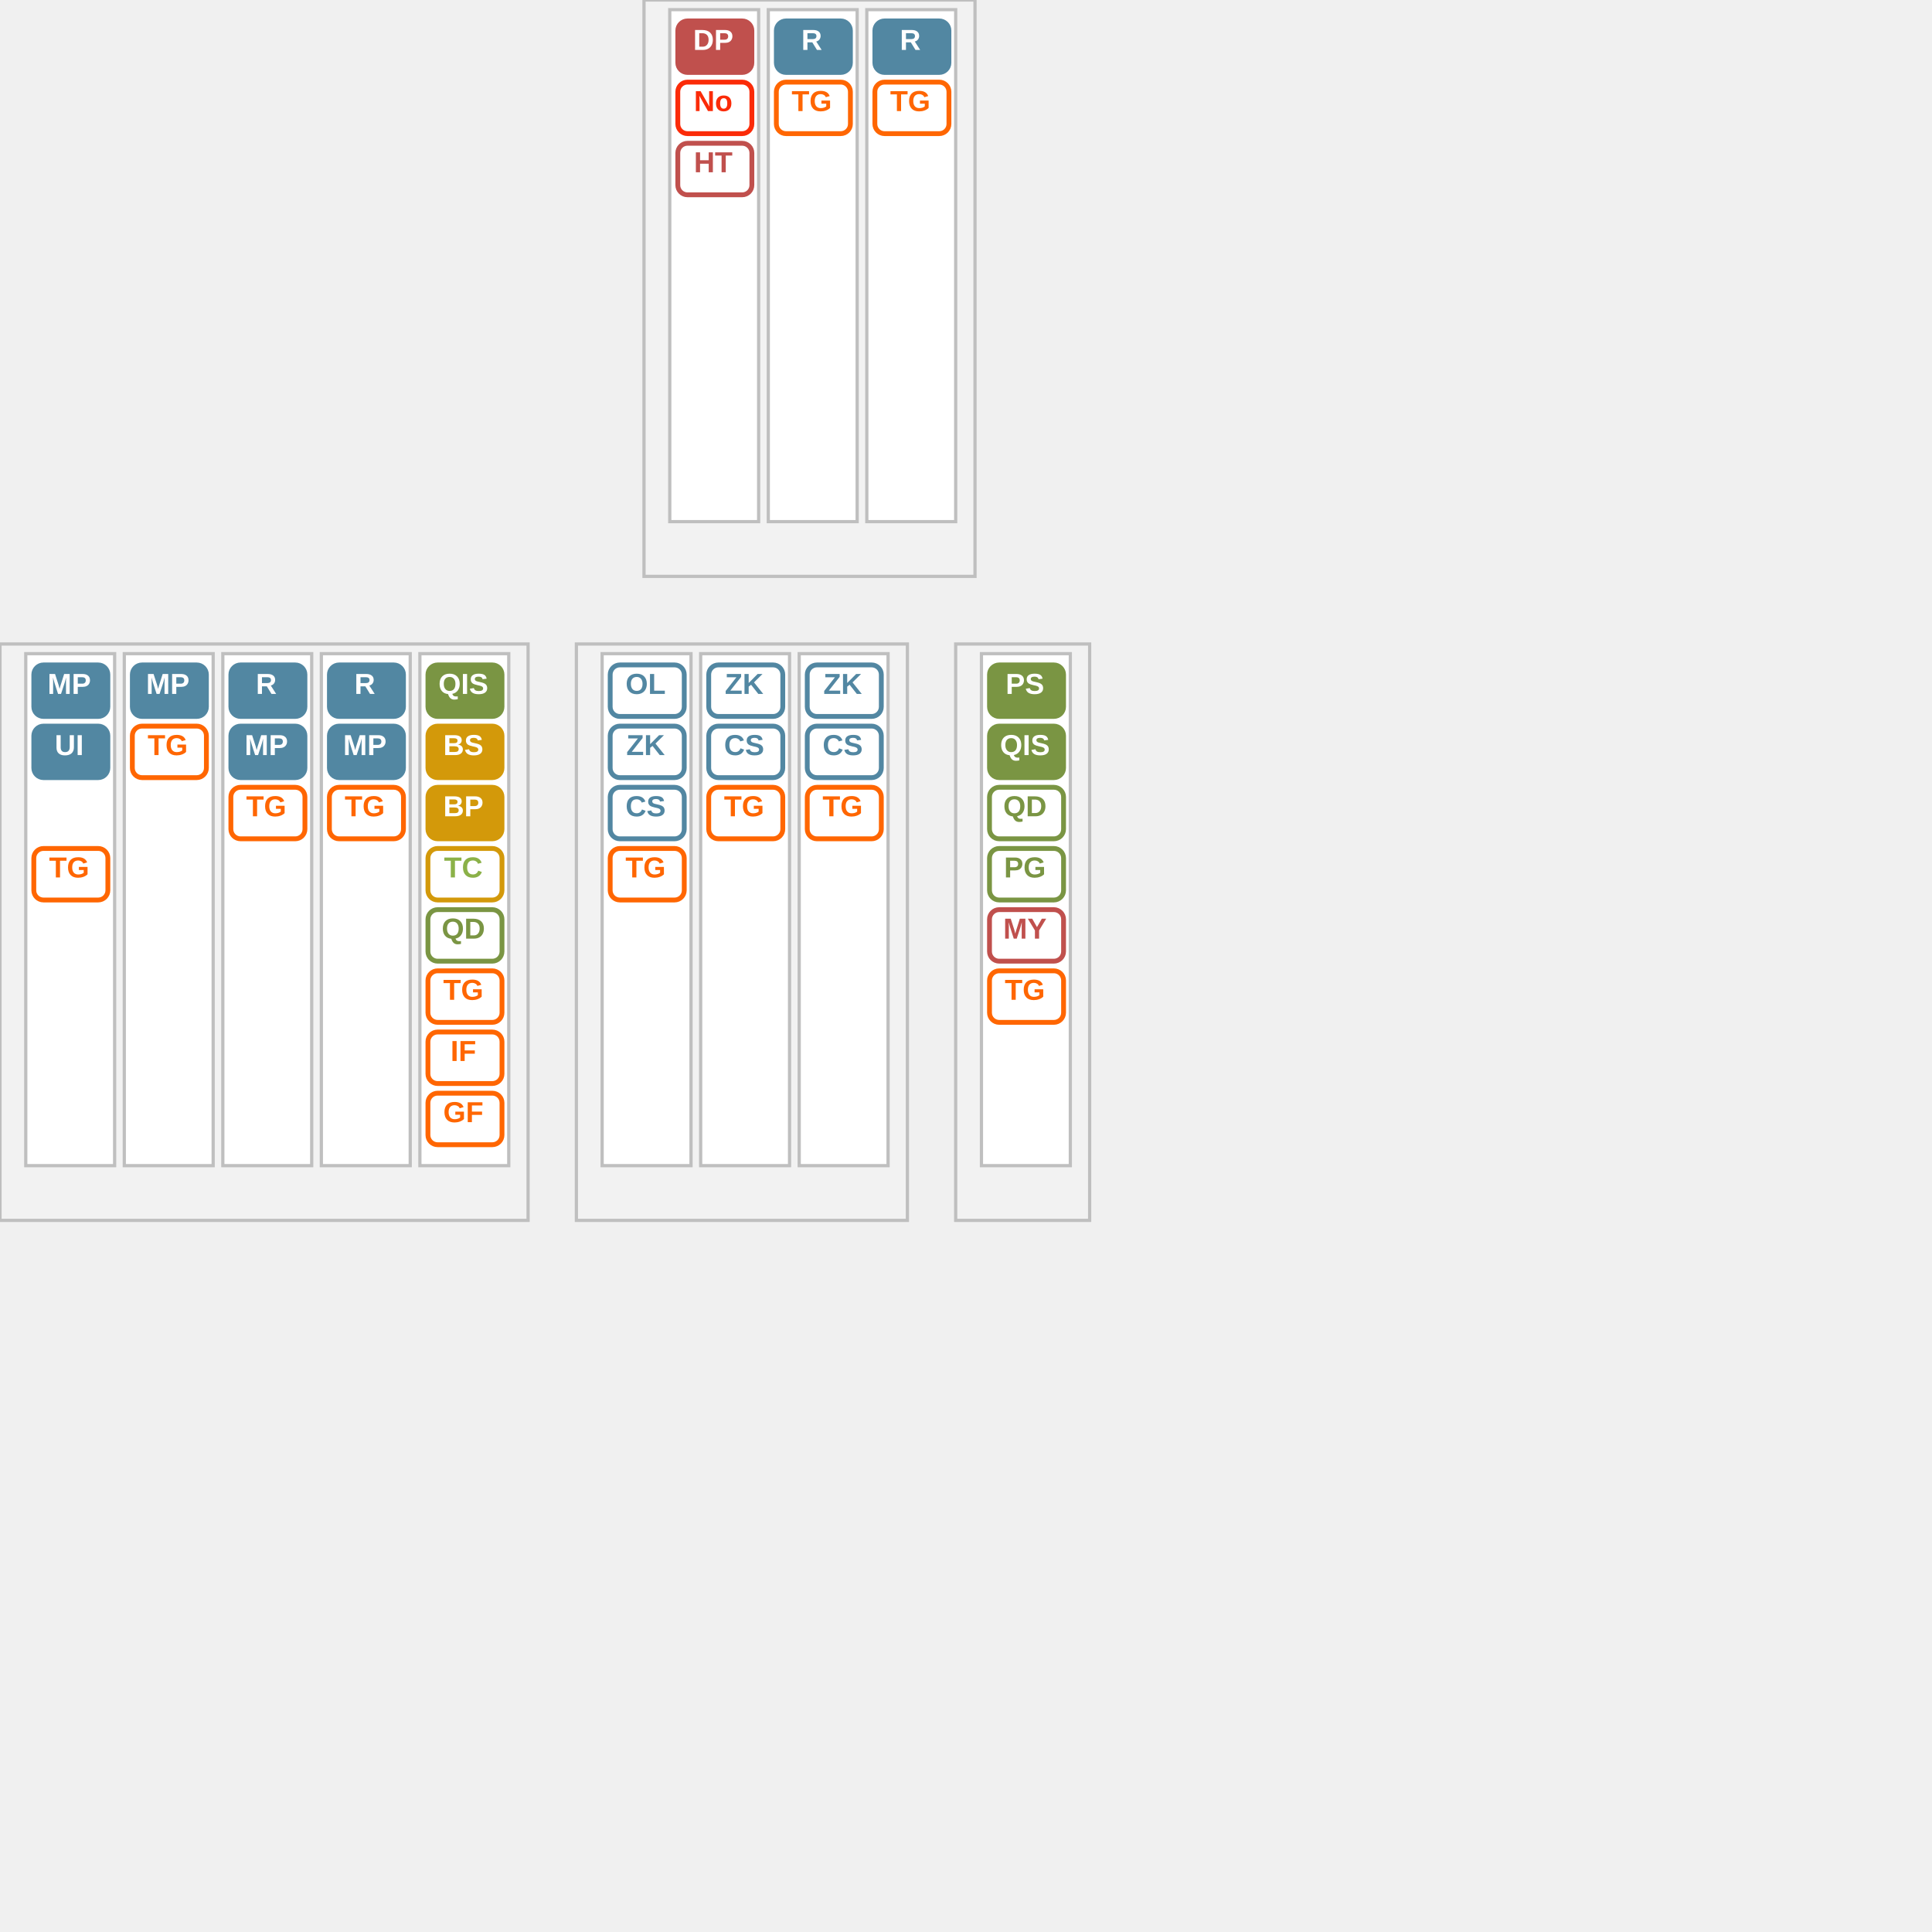
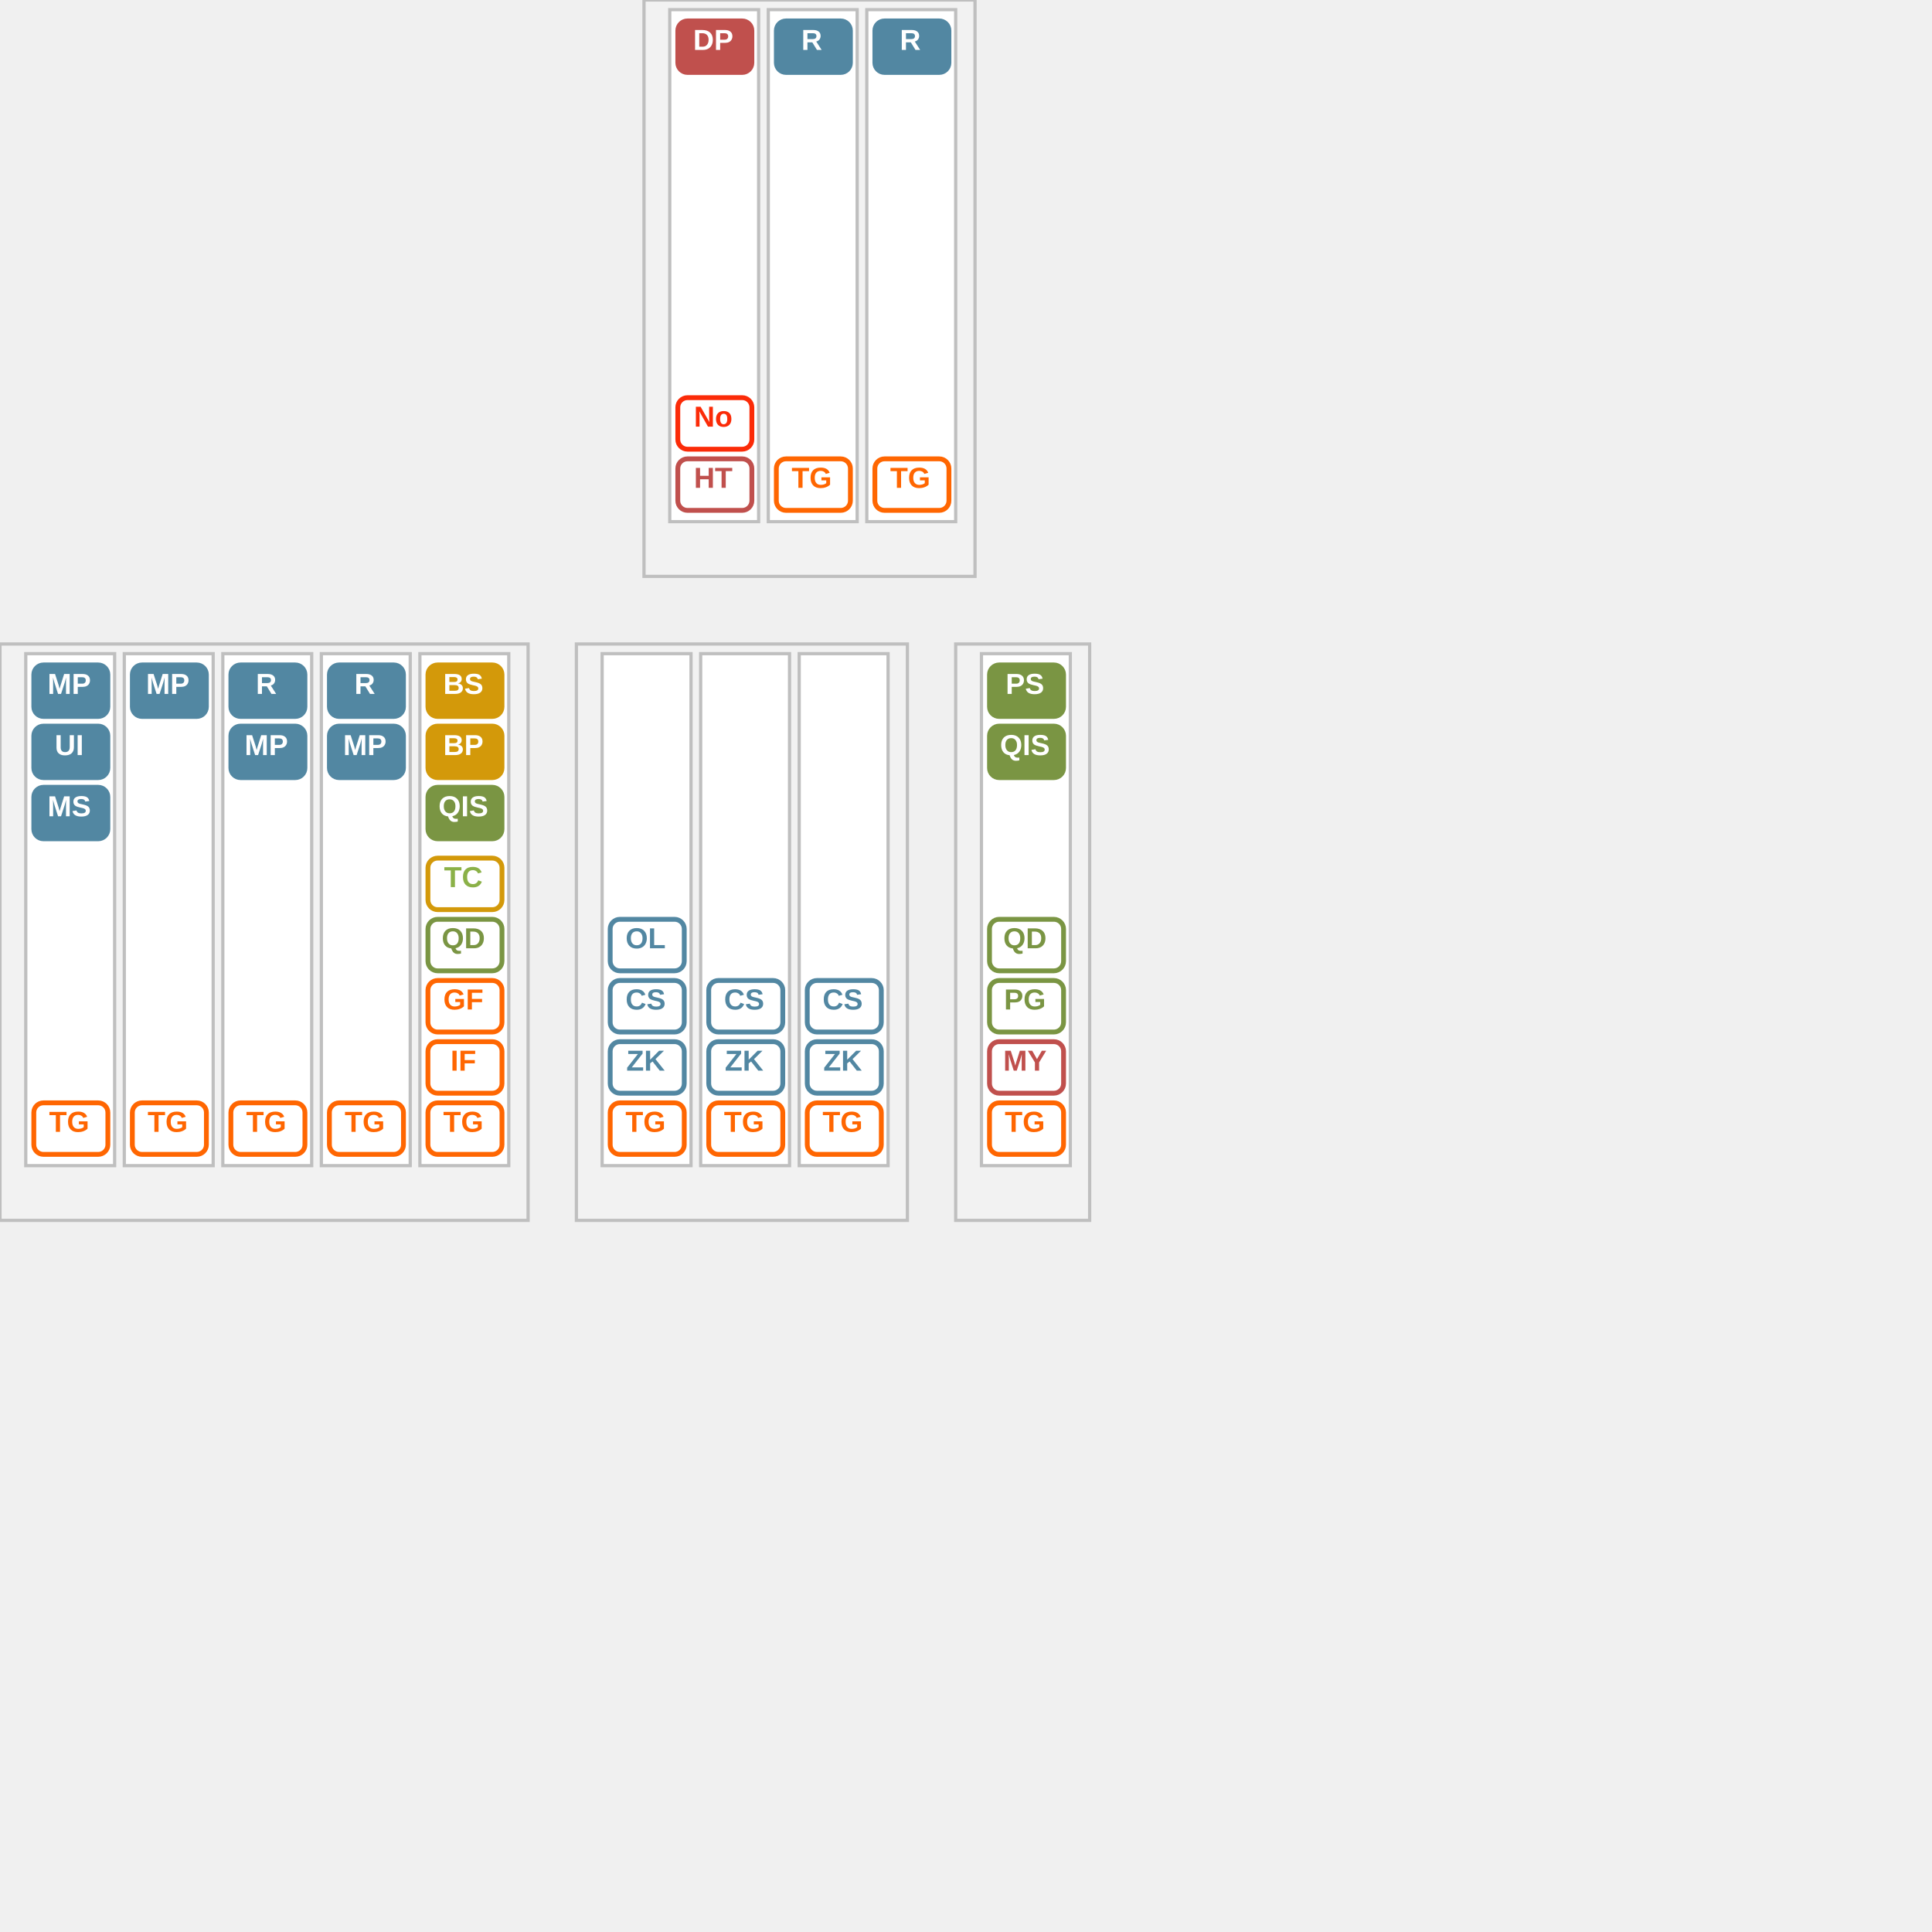
<svg xmlns="http://www.w3.org/2000/svg" xmlns:xlink="http://www.w3.org/1999/xlink" height="600" width="600" xml:space="preserve" version="1.1" id="svg2">
  <symbol id="struct">
    <rect id="compcs2" x="1.5" y="1.5" width="23" height="16" rx="3" style="stroke-width:1.5" />
  </symbol>
  <symbol id="ui">
    <use xlink:href="#struct" style="fill:#5287a2;stroke:#5287a2;" />
    <text id="text1488" x="12.5" y="10.5" style="font-weight:bold;font-size:9px;font-family:Arial;fill:#ffffff;" alignment-baseline="middle" text-anchor="middle">UI</text>
+   </symbol>
+   <symbol id="ms">
+     <use xlink:href="#struct" style="fill:#5287a2;stroke:#5287a2;" />
+     <text id="text1488" x="12.5" y="10.5" style="font-weight:bold;font-size:9px;font-family:Arial;fill:#ffffff;" alignment-baseline="middle" text-anchor="middle">MS</text>
  </symbol>
  <symbol id="r">
    <use xlink:href="#struct" style="fill:#5287a2;stroke:#5287a2;" />
    <text id="text1488" x="12.5" y="10.5" style="font-weight:bold;font-size:9px;font-family:Arial;fill:#ffffff;" alignment-baseline="middle" text-anchor="middle">R</text>
  </symbol>
  <symbol id="mp">
    <use xlink:href="#struct" style="fill:#5287a2;stroke:#5287a2;" />
    <text id="text1488" x="12.5" y="10.5" style="font-weight:bold;font-size:9px;font-family:Arial;fill:#ffffff;" alignment-baseline="middle" text-anchor="middle">MP</text>
  </symbol>
  <symbol id="cs">
    <use xlink:href="#struct" style="fill:#ffffff;stroke:#5287a2;" />
    <text id="text1488" x="12.5" y="10.5" style="font-weight:bold;font-size:9px;font-family:Arial;fill:#5287a2;" alignment-baseline="middle" text-anchor="middle">CS</text>
  </symbol>
  <symbol id="zk">
    <use xlink:href="#struct" style="fill:#ffffff;stroke:#5287a2;" />
    <text id="text1488" x="12.5" y="10.5" style="font-weight:bold;font-size:9px;font-family:Arial;fill:#5287a2;" alignment-baseline="middle" text-anchor="middle">ZK</text>
  </symbol>
  <symbol id="ol">
    <use xlink:href="#struct" style="fill:#ffffff;stroke:#5287a2;" />
    <text id="text1488" x="12.5" y="10.5" style="font-weight:bold;font-size:9px;font-family:Arial;fill:#5287a2;" alignment-baseline="middle" text-anchor="middle">OL</text>
  </symbol>
  <symbol id="bp">
    <use xlink:href="#struct" style="fill:#d3990a;stroke:#d3990a;" />
    <text id="text1488" x="12.5" y="10.5" style="font-weight:bold;font-size:9px;font-family:Arial;fill:#ffffff;" alignment-baseline="middle" text-anchor="middle">BP</text>
  </symbol>
  <symbol id="bs">
    <use xlink:href="#struct" style="fill:#d3990a;stroke:#d3990a;" />
    <text id="text1488" x="12.5" y="10.5" style="font-weight:bold;font-size:9px;font-family:Arial;fill:#ffffff;" alignment-baseline="middle" text-anchor="middle">BS</text>
  </symbol>
  <symbol id="nx">
    <use xlink:href="#struct" style="fill:#ffffff;stroke:#d3990a;" />
    <text id="text1488" x="12.5" y="10.5" style="font-weight:bold;font-size:9px;font-family:Arial;fill:#8bb148;" alignment-baseline="middle" text-anchor="middle">NX</text>
  </symbol>
  <symbol id="tc">
    <use xlink:href="#struct" style="fill:#ffffff;stroke:#d3990a;" />
    <text id="text1488" x="12.5" y="10.5" style="font-weight:bold;font-size:9px;font-family:Arial;fill:#8bb148;" alignment-baseline="middle" text-anchor="middle">TC</text>
  </symbol>
  <symbol id="es">
    <use xlink:href="#struct" style="fill:#ffffff;stroke:#d3990a;" />
    <text id="text1488" x="12.5" y="10.5" style="font-weight:bold;font-size:9px;font-family:Arial;fill:#8bb148;" alignment-baseline="middle" text-anchor="middle">ES</text>
  </symbol>
  <symbol id="ps">
    <use xlink:href="#struct" style="fill:#7a9543;stroke:#7a9543;" />
    <text id="text1488" x="12.5" y="10.5" style="font-weight:bold;font-size:9px;font-family:Arial;fill:#ffffff;" alignment-baseline="middle" text-anchor="middle">PS</text>
  </symbol>
  <symbol id="qis">
    <use xlink:href="#struct" style="fill:#7a9543;stroke:#7a9543;" />
    <text id="text1488" x="12.5" y="10.5" style="font-weight:bold;font-size:9px;font-family:Arial;fill:#ffffff;" alignment-baseline="middle" text-anchor="middle">QIS</text>
  </symbol>
  <symbol id="qd">
    <use xlink:href="#struct" style="fill:#ffffff;stroke:#7a9543;" />
    <text id="text1488" x="12.5" y="10.5" style="font-weight:bold;font-size:9px;font-family:Arial;fill:#7a9543;" alignment-baseline="middle" text-anchor="middle">QD</text>
  </symbol>
  <symbol id="pg">
    <use xlink:href="#struct" style="fill:#ffffff;stroke:#7a9543;" />
    <text id="text1488" x="12.5" y="10.5" style="font-weight:bold;font-size:9px;font-family:Arial;fill:#7a9543;" alignment-baseline="middle" text-anchor="middle">PG</text>
  </symbol>
  <symbol id="pgm">
    <use xlink:href="#struct" style="fill:#ffffff;stroke:#7a9543;" />
    <text id="text1488" x="12.5" y="10.5" style="font-weight:bold;font-size:9px;font-family:Arial;fill:#7a9543;" alignment-baseline="middle" text-anchor="middle">PGm</text>
  </symbol>
  <symbol id="pgs">
    <use xlink:href="#struct" style="fill:#ffffff;stroke:#7a9543;" />
    <text id="text1488" x="12.5" y="10.5" style="font-weight:bold;font-size:9px;font-family:Arial;fill:#7a9543;" alignment-baseline="middle" text-anchor="middle">PGs</text>
  </symbol>
  <symbol id="dp">
    <use xlink:href="#struct" style="fill:#c0504d;stroke:#c0504d;" />
    <text id="text1488" x="12.5" y="10.5" style="font-weight:bold;font-size:9px;font-family:Arial;fill:#ffffff;" alignment-baseline="middle" text-anchor="middle">DP</text>
  </symbol>
  <symbol id="ht">
    <use xlink:href="#struct" style="fill:#ffffff;stroke:#c0504d;" />
    <text id="text1488" x="12.5" y="10.5" style="font-weight:bold;font-size:9px;font-family:Arial;fill:#c0504d;" alignment-baseline="middle" text-anchor="middle">HT</text>
  </symbol>
  <symbol id="my">
    <use xlink:href="#struct" style="fill:#ffffff;stroke:#c0504d;" />
    <text id="text1488" x="12.5" y="10.5" style="font-weight:bold;font-size:9px;font-family:Arial;fill:#c0504d;" alignment-baseline="middle" text-anchor="middle">MY</text>
  </symbol>
  <symbol id="no">
    <use xlink:href="#struct" style="fill:#ffffff;stroke:#fb2b08;" />
    <text id="text1488" x="12.5" y="10.5" style="font-weight:bold;font-size:9px;font-family:Arial;fill:#fb2b08;" alignment-baseline="middle" text-anchor="middle">No</text>
  </symbol>
  <symbol id="tg">
    <use xlink:href="#struct" style="fill:#ffffff;stroke:#ff6601;" />
    <text id="text1488" x="12.5" y="10.5" style="font-weight:bold;font-size:9px;font-family:Arial;fill:#ff6601;" alignment-baseline="middle" text-anchor="middle">TG</text>
  </symbol>
  <symbol id="if">
    <use xlink:href="#struct" style="fill:#ffffff;stroke:#ff6601;" />
    <text id="text1488" x="12.5" y="10.5" style="font-weight:bold;font-size:9px;font-family:Arial;fill:#ff6601;" alignment-baseline="middle" text-anchor="middle">IF</text>
  </symbol>
  <symbol id="gf">
    <use xlink:href="#struct" style="fill:#ffffff;stroke:#ff6601;" />
    <text id="text1488" x="12.5" y="10.5" style="font-weight:bold;font-size:9px;font-family:Arial;fill:#ff6601;" alignment-baseline="middle" text-anchor="middle">GF</text>
  </symbol>
  <rect id="subnet1" x="200" y="0" width="102.8" height="179" style="fill:#f2f2f2;stroke:#bfbfbf" />
  <rect id="node1" x="208" y="3" width="27.6" height="159" style="fill:#ffffff;stroke:#bfbfbf" />
  <use xlink:href="#dp" x="209" y="5" />
-   <use xlink:href="#no" x="209" y="24" />
-   <use xlink:href="#ht" x="209" y="43" />
+   <use xlink:href="#ht" x="209" y="141" />
+   <use xlink:href="#no" x="209" y="122" />
  <rect id="node7" x="238.6" y="3" width="27.6" height="159" style="fill:#ffffff;stroke:#bfbfbf" />
  <use xlink:href="#r" x="239.6" y="5" />
-   <use xlink:href="#tg" x="239.6" y="24" />
+   <use xlink:href="#tg" x="239.6" y="141" />
  <rect id="node8" x="269.2" y="3" width="27.6" height="159" style="fill:#ffffff;stroke:#bfbfbf" />
  <use xlink:href="#r" x="270.2" y="5" />
-   <use xlink:href="#tg" x="270.2" y="24" />
+   <use xlink:href="#tg" x="270.2" y="141" />
  <rect id="subnet1" x="0" y="200" width="164" height="179" style="fill:#f2f2f2;stroke:#bfbfbf" />
  <rect id="node9" x="8" y="203" width="27.6" height="159" style="fill:#ffffff;stroke:#bfbfbf" />
  <use xlink:href="#mp" x="9" y="205" />
  <use xlink:href="#ui" x="9" y="224" />
  <use xlink:href="#ms" x="9" y="243" />
-   <use xlink:href="#tg" x="9" y="262" />
+   <use xlink:href="#tg" x="9" y="341" />
  <rect id="node10" x="38.6" y="203" width="27.6" height="159" style="fill:#ffffff;stroke:#bfbfbf" />
  <use xlink:href="#mp" x="39.6" y="205" />
-   <use xlink:href="#tg" x="39.6" y="224" />
+   <use xlink:href="#tg" x="39.6" y="341" />
  <rect id="node11" x="69.2" y="203" width="27.6" height="159" style="fill:#ffffff;stroke:#bfbfbf" />
  <use xlink:href="#r" x="70.2" y="205" />
  <use xlink:href="#mp" x="70.2" y="224" />
-   <use xlink:href="#tg" x="70.2" y="243" />
+   <use xlink:href="#tg" x="70.2" y="341" />
  <rect id="node12" x="99.8" y="203" width="27.6" height="159" style="fill:#ffffff;stroke:#bfbfbf" />
  <use xlink:href="#r" x="100.8" y="205" />
  <use xlink:href="#mp" x="100.8" y="224" />
-   <use xlink:href="#tg" x="100.8" y="243" />
+   <use xlink:href="#tg" x="100.8" y="341" />
  <rect id="node5" x="130.4" y="203" width="27.6" height="159" style="fill:#ffffff;stroke:#bfbfbf" />
-   <use xlink:href="#qis" x="131.4" y="205" />
-   <use xlink:href="#bs" x="131.4" y="224" />
-   <use xlink:href="#bp" x="131.4" y="243" />
-   <use xlink:href="#tc" x="131.4" y="262" />
-   <use xlink:href="#qd" x="131.4" y="281" />
-   <use xlink:href="#tg" x="131.4" y="300" />
-   <use xlink:href="#if" x="131.4" y="319" />
-   <use xlink:href="#gf" x="131.4" y="338" />
+   <use xlink:href="#bs" x="131.4" y="205" />
+   <use xlink:href="#bp" x="131.4" y="224" />
+   <use xlink:href="#qis" x="131.4" y="243" />
+   <use xlink:href="#tg" x="131.4" y="341" />
+   <use xlink:href="#if" x="131.4" y="322" />
+   <use xlink:href="#gf" x="131.4" y="303" />
+   <use xlink:href="#qd" x="131.4" y="284" />
+   <use xlink:href="#tc" x="131.4" y="265" />
  <rect id="subnet1" x="179" y="200" width="102.8" height="179" style="fill:#f2f2f2;stroke:#bfbfbf" />
  <rect id="node2" x="187" y="203" width="27.6" height="159" style="fill:#ffffff;stroke:#bfbfbf" />
-   <use xlink:href="#ol" x="188" y="205" />
-   <use xlink:href="#zk" x="188" y="224" />
-   <use xlink:href="#cs" x="188" y="243" />
-   <use xlink:href="#tg" x="188" y="262" />
+   <use xlink:href="#tg" x="188" y="341" />
+   <use xlink:href="#zk" x="188" y="322" />
+   <use xlink:href="#cs" x="188" y="303" />
+   <use xlink:href="#ol" x="188" y="284" />
  <rect id="node3" x="217.6" y="203" width="27.6" height="159" style="fill:#ffffff;stroke:#bfbfbf" />
-   <use xlink:href="#zk" x="218.6" y="205" />
-   <use xlink:href="#cs" x="218.6" y="224" />
-   <use xlink:href="#tg" x="218.6" y="243" />
+   <use xlink:href="#tg" x="218.6" y="341" />
+   <use xlink:href="#zk" x="218.6" y="322" />
+   <use xlink:href="#cs" x="218.6" y="303" />
  <rect id="node4" x="248.2" y="203" width="27.6" height="159" style="fill:#ffffff;stroke:#bfbfbf" />
-   <use xlink:href="#zk" x="249.2" y="205" />
-   <use xlink:href="#cs" x="249.2" y="224" />
-   <use xlink:href="#tg" x="249.2" y="243" />
+   <use xlink:href="#tg" x="249.2" y="341" />
+   <use xlink:href="#zk" x="249.2" y="322" />
+   <use xlink:href="#cs" x="249.2" y="303" />
  <rect id="subnet1" x="296.8" y="200" width="41.6" height="179" style="fill:#f2f2f2;stroke:#bfbfbf" />
  <rect id="node6" x="304.8" y="203" width="27.6" height="159" style="fill:#ffffff;stroke:#bfbfbf" />
  <use xlink:href="#ps" x="305.8" y="205" />
  <use xlink:href="#qis" x="305.8" y="224" />
-   <use xlink:href="#qd" x="305.8" y="243" />
-   <use xlink:href="#pg" x="305.8" y="262" />
-   <use xlink:href="#my" x="305.8" y="281" />
-   <use xlink:href="#tg" x="305.8" y="300" />
+   <use xlink:href="#tg" x="305.8" y="341" />
+   <use xlink:href="#my" x="305.8" y="322" />
+   <use xlink:href="#pg" x="305.8" y="303" />
+   <use xlink:href="#qd" x="305.8" y="284" />
</svg>
